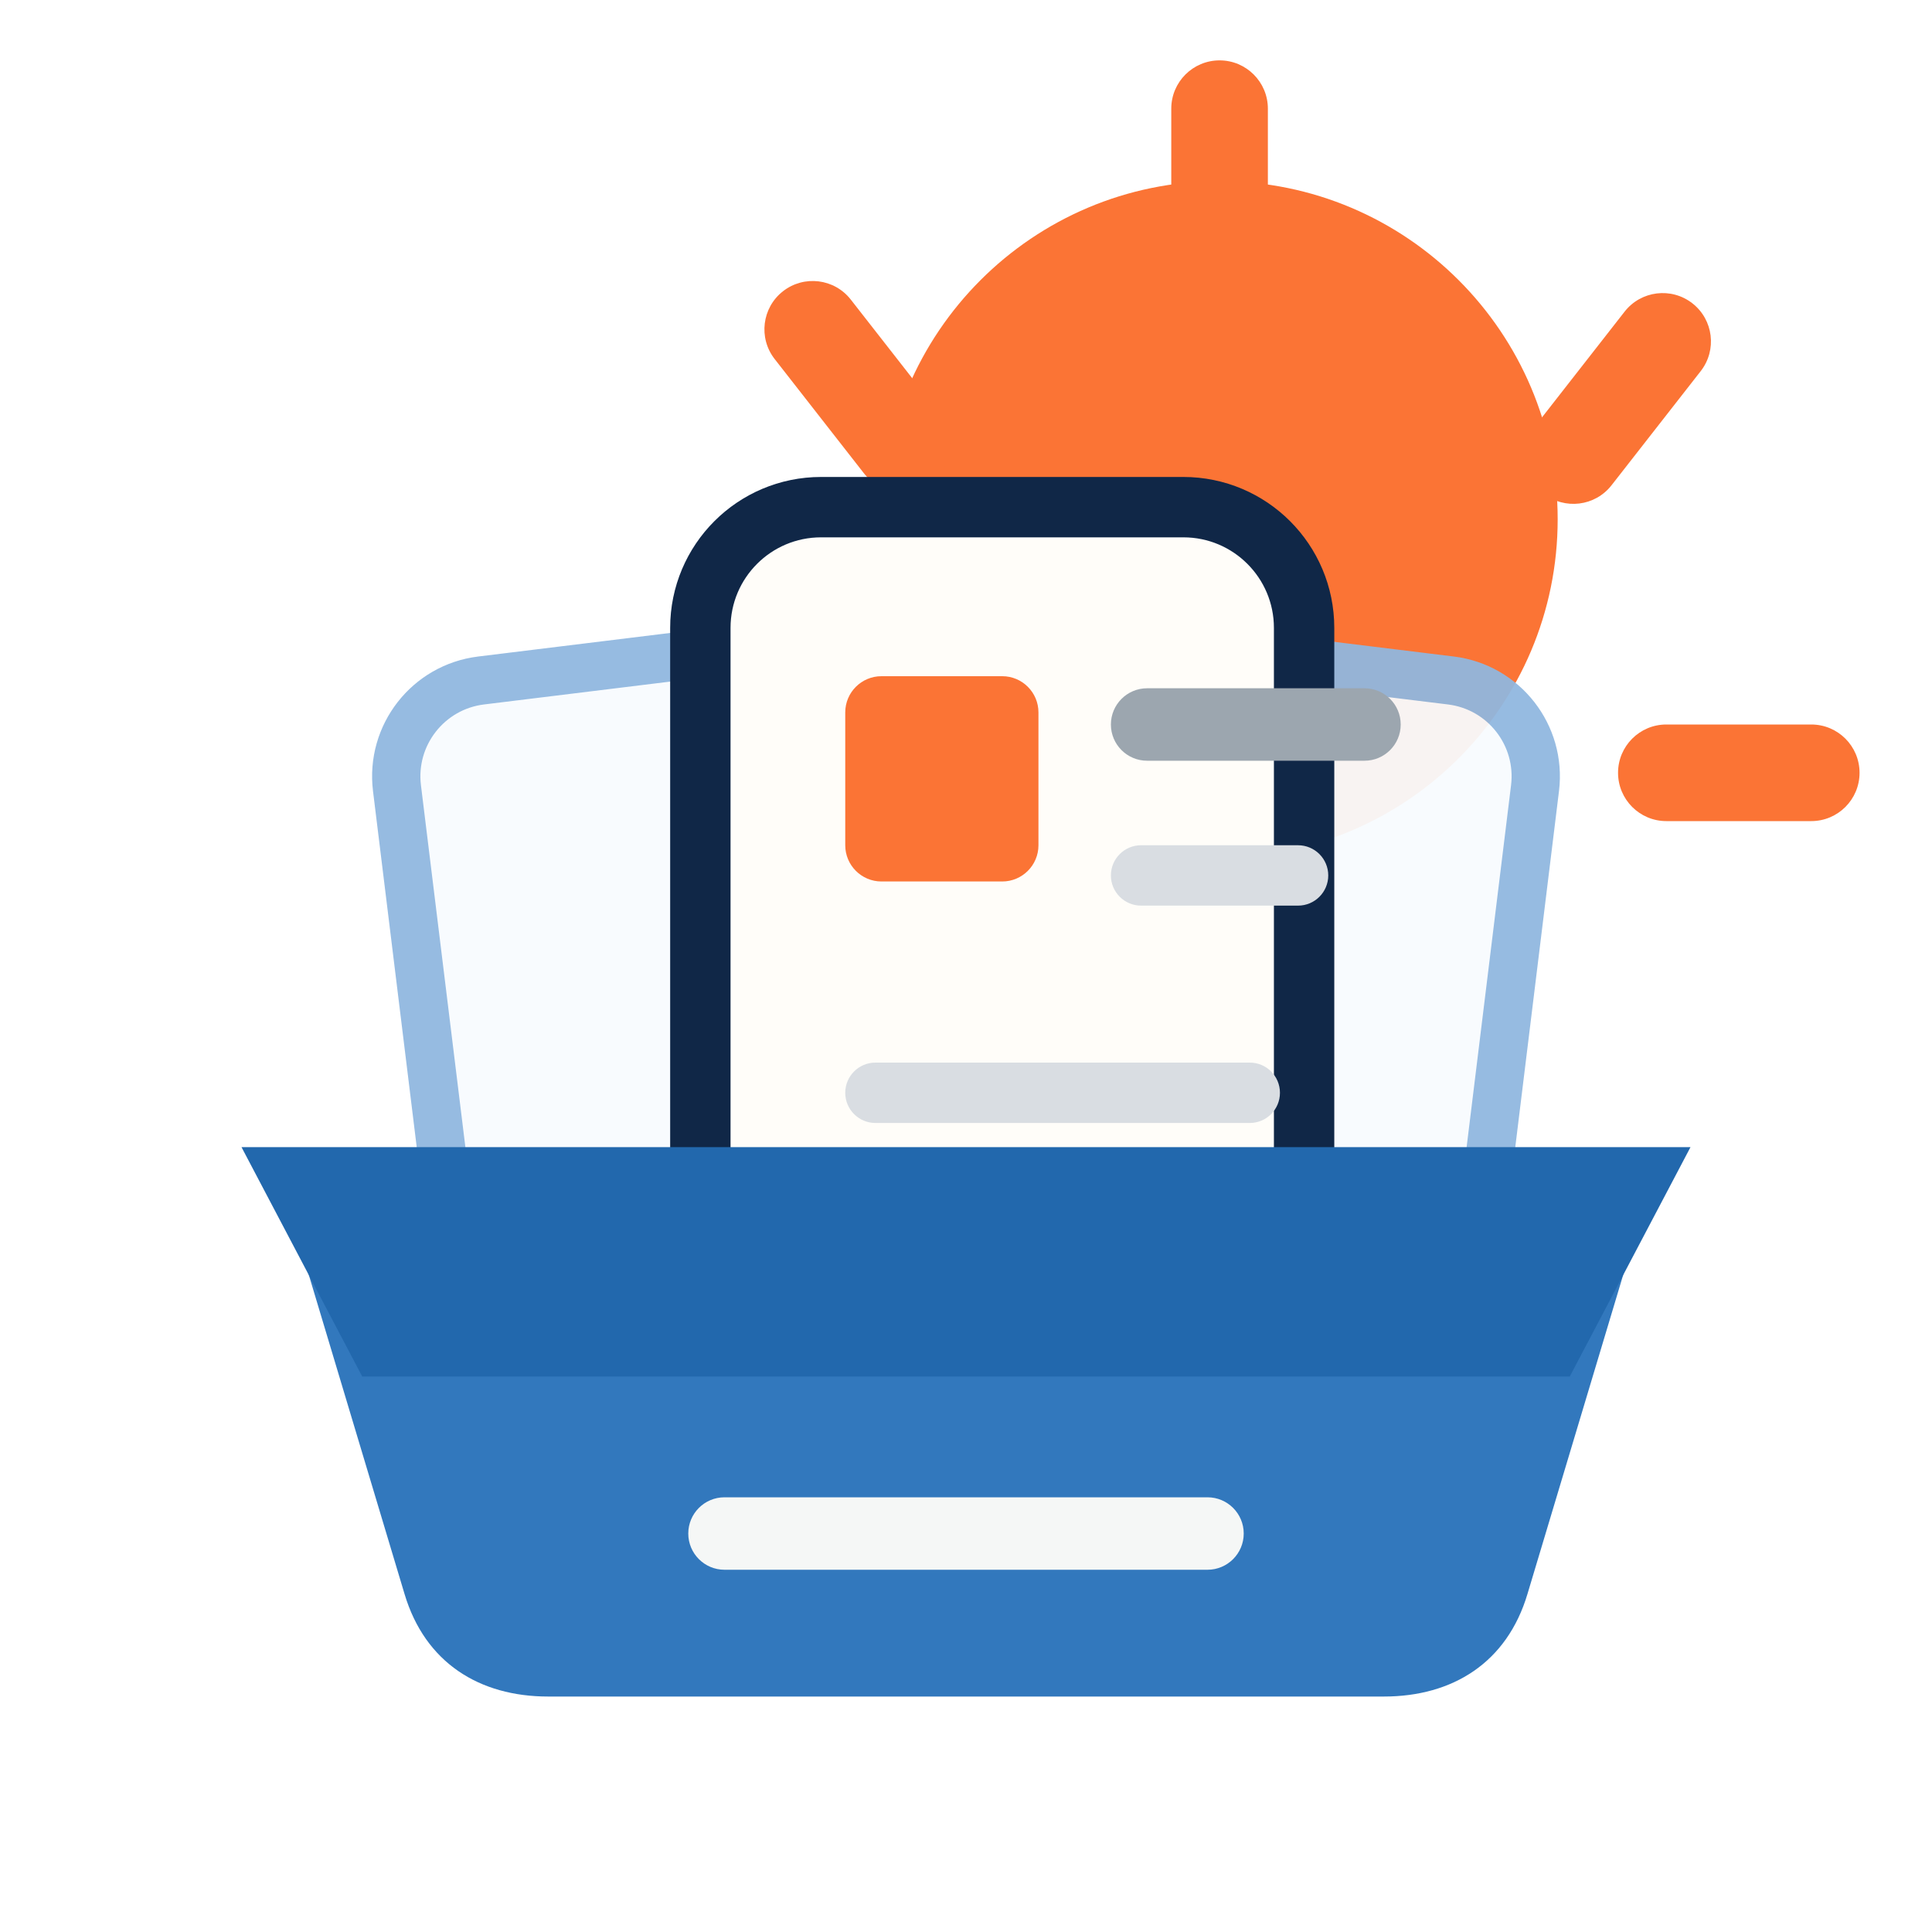
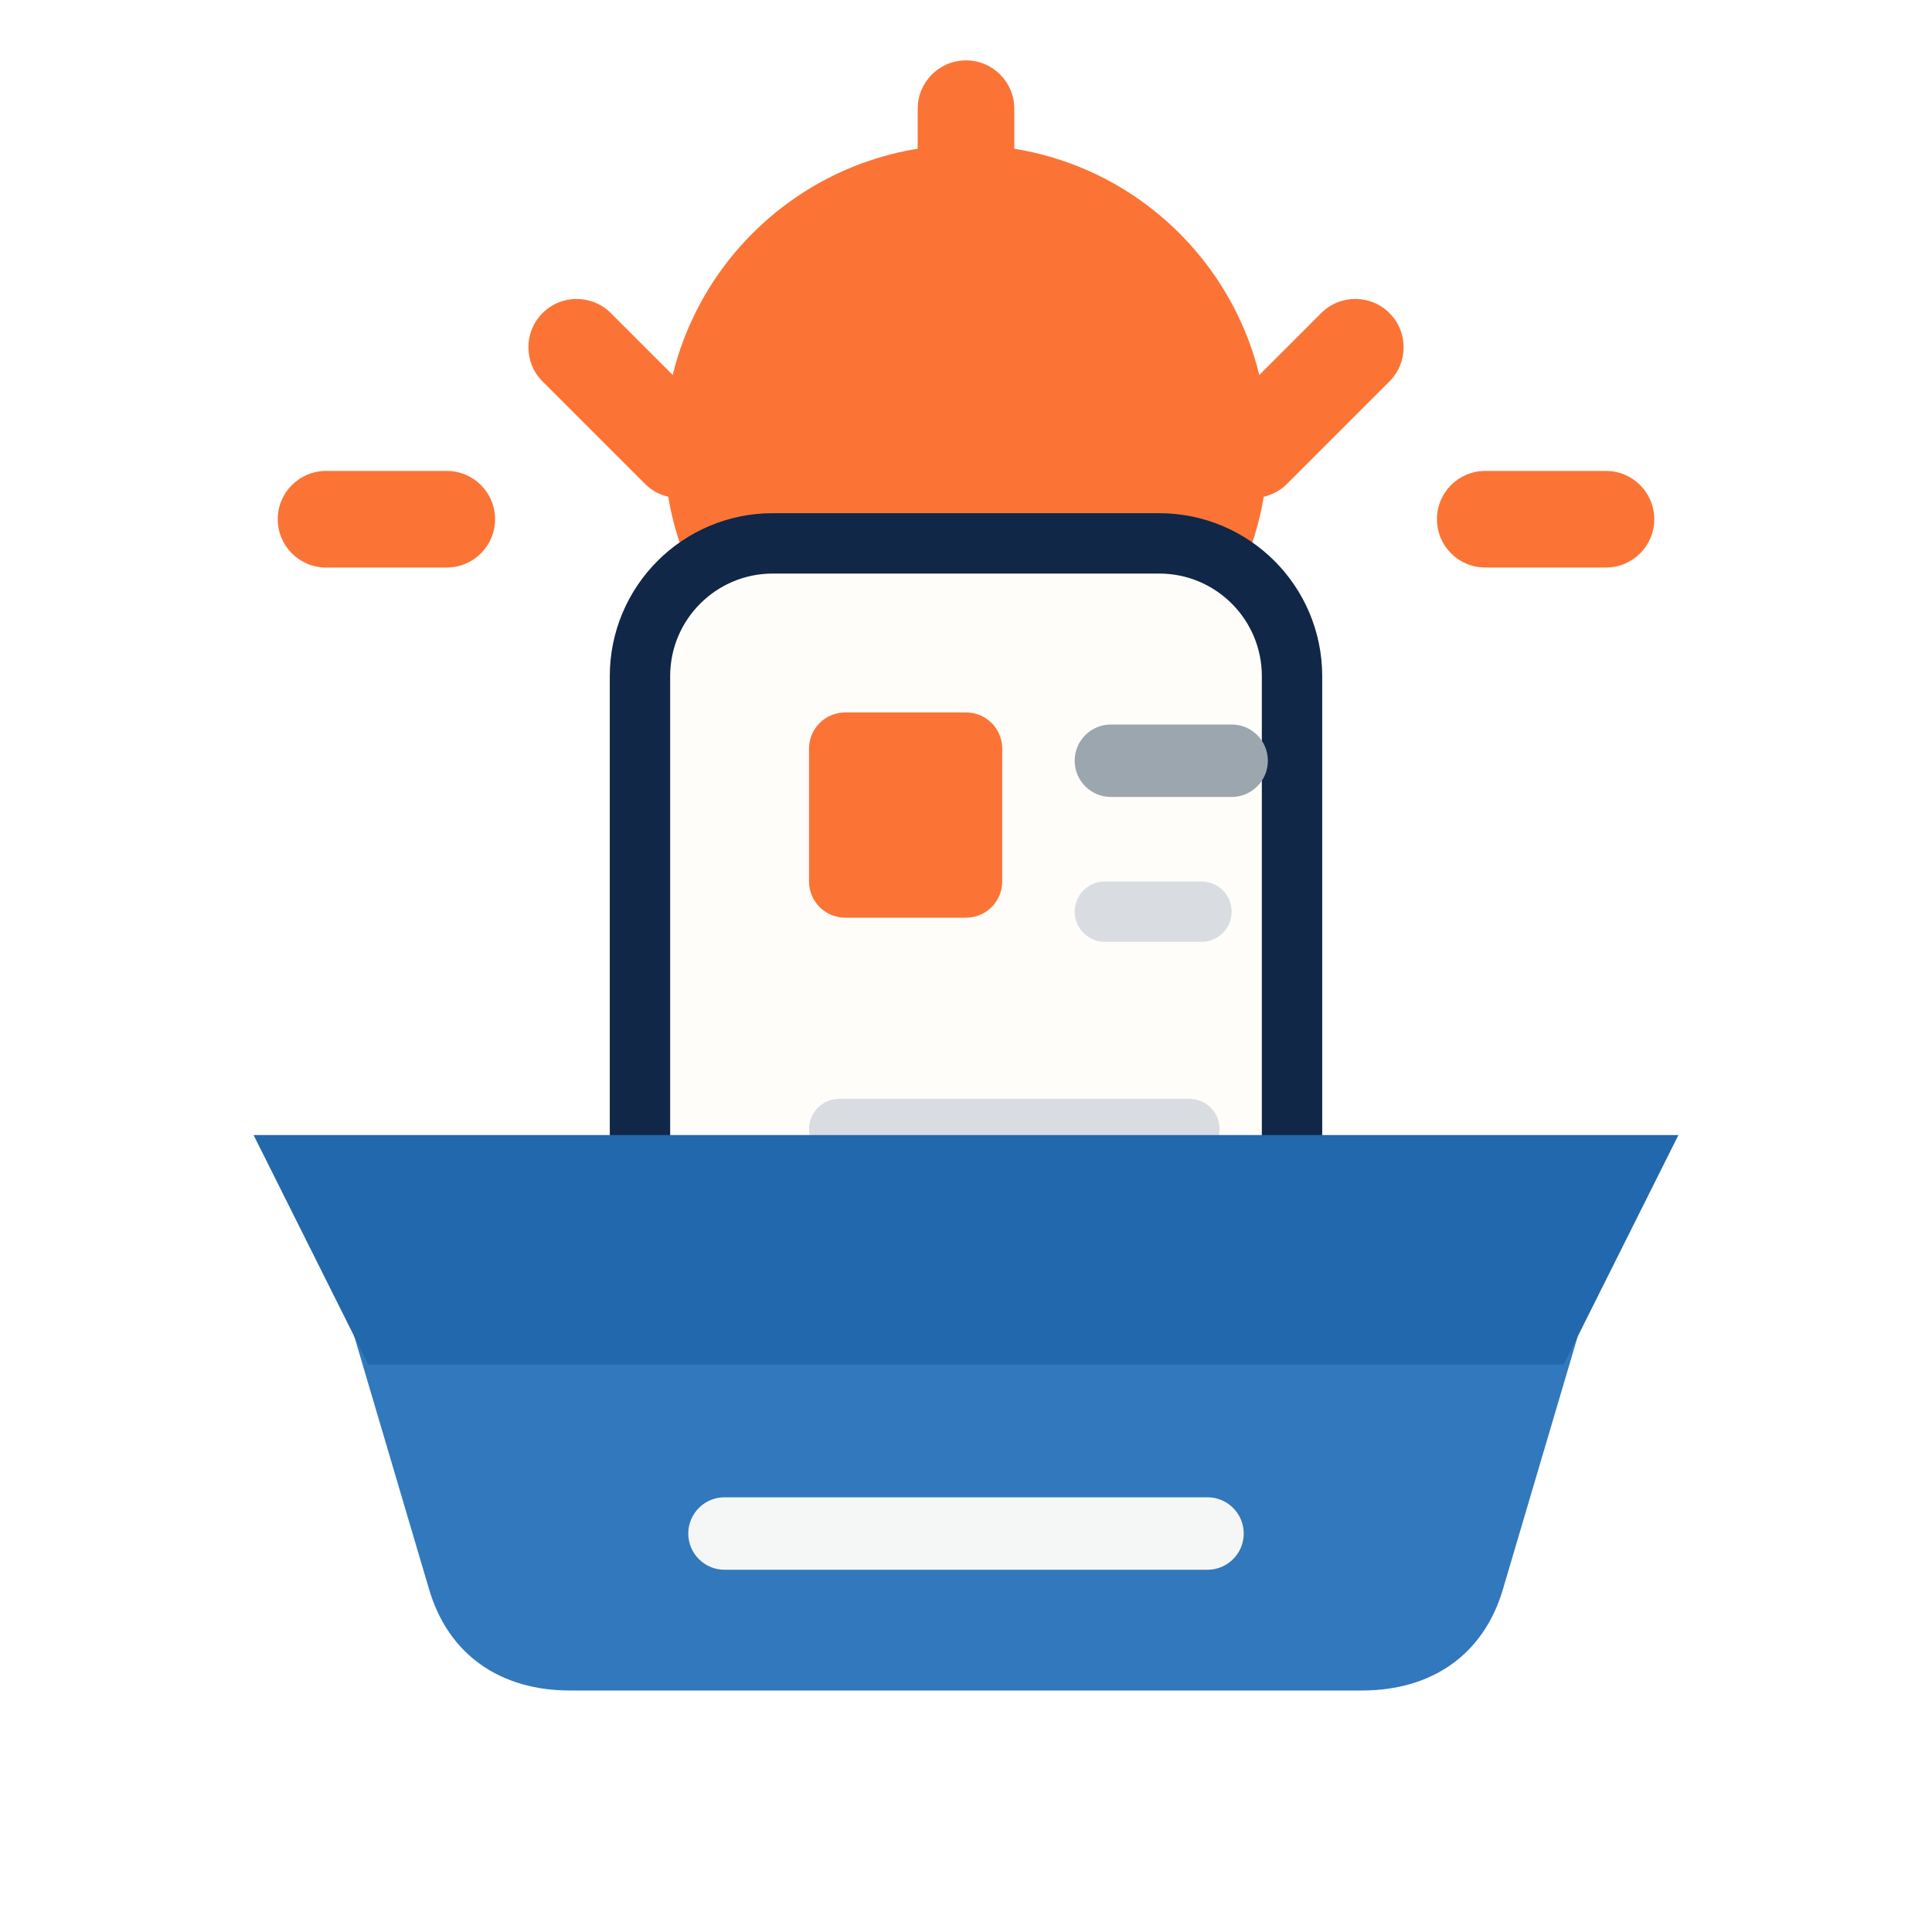
<svg xmlns="http://www.w3.org/2000/svg" viewBox="0 0 160 160" width="160" height="160" role="img" aria-labelledby="title desc">
  <defs>
    <style>
      .blue { fill: #3278bd; }
      .blue-dark { fill: #2268ad; }
      .blue-soft { fill: #8fb7df; }
      .sun { fill: #fb7435; }
      .paper { fill: #fffdf9; }
      .line { fill: #9ca6af; }
      .line-soft { fill: #d9dde2; }
-       .stroke-blue { stroke: #8fb7df; }
      .stroke-navy { stroke: #102747; }
    </style>
  </defs>
-   <circle class="sun" cx="101" cy="43" r="28" />
-   <rect class="sun" x="97" y="5" width="8" height="19" rx="4" />
-   <rect class="sun" x="67" y="22" width="8" height="20" rx="4" transform="rotate(-38 71 32)" />
-   <rect class="sun" x="130" y="23" width="8" height="20" rx="4" transform="rotate(38 134 33)" />
-   <rect class="sun" x="134" y="60" width="20" height="8" rx="4" />
-   <g opacity=".94">
-     <rect x="35" y="55" width="35" height="53" rx="8" fill="#f8fbfe" class="stroke-blue" stroke-width="4" transform="rotate(-7 52.5 81.5)" />
-     <rect x="90" y="55" width="35" height="53" rx="8" fill="#f8fbfe" class="stroke-blue" stroke-width="4" transform="rotate(7 107.5 81.5)" />
-   </g>
-   <rect class="paper stroke-navy" x="58" y="42" width="50" height="74" rx="10" stroke-width="5" />
-   <rect class="sun" x="70" y="56" width="16" height="17" rx="3" />
-   <rect class="line" x="92" y="57" width="24" height="6" rx="3" />
-   <rect class="line-soft" x="92" y="70" width="18" height="5" rx="2.5" />
-   <rect class="line-soft" x="70" y="88" width="36" height="5" rx="2.5" />
-   <path class="blue" d="M23 97h114l-10.5 35c-1.7 5.7-6.2 8.5-11.9 8.5H45.4c-5.7 0-10.2-2.8-11.9-8.5L23 97Z" />
-   <path class="blue-dark" d="M20 95h120l-10 19H30L20 95Z" />
+   <circle class="sun" cx="80" cy="37" r="25" />
+   <rect class="sun" x="76" y="5" width="8" height="18" rx="4" />
+   <rect class="sun" x="48" y="23" width="8" height="20" rx="4" transform="rotate(-45 52 33)" />
+   <rect class="sun" x="104" y="23" width="8" height="20" rx="4" transform="rotate(45 108 33)" />
+   <rect class="sun" x="119" y="39" width="18" height="8" rx="4" />
+   <rect class="sun" x="23" y="39" width="18" height="8" rx="4" />
+   <rect class="paper stroke-navy" x="53" y="45" width="54" height="72" rx="11" stroke-width="5" />
+   <rect class="sun" x="67" y="59" width="16" height="17" rx="3" />
+   <rect class="line" x="89" y="60" width="16" height="6" rx="3" />
+   <rect class="line-soft" x="89" y="73" width="13" height="5" rx="2.5" />
+   <rect class="line-soft" x="67" y="91" width="34" height="5" rx="2.5" />
+   <rect class="line-soft" x="67" y="103" width="27" height="5" rx="2.5" />
+   <path class="blue" d="M25 96h110l-10.5 35.5c-1.6 5.6-6 8.5-11.7 8.5H47.2c-5.7 0-10.1-2.9-11.7-8.5L25 96Z" />
+   <path class="blue-dark" d="M21 94h118l-9.5 19H30.5L21 94Z" />
  <rect class="paper" x="57" y="124" width="46" height="6" rx="3" opacity=".95" />
</svg>
